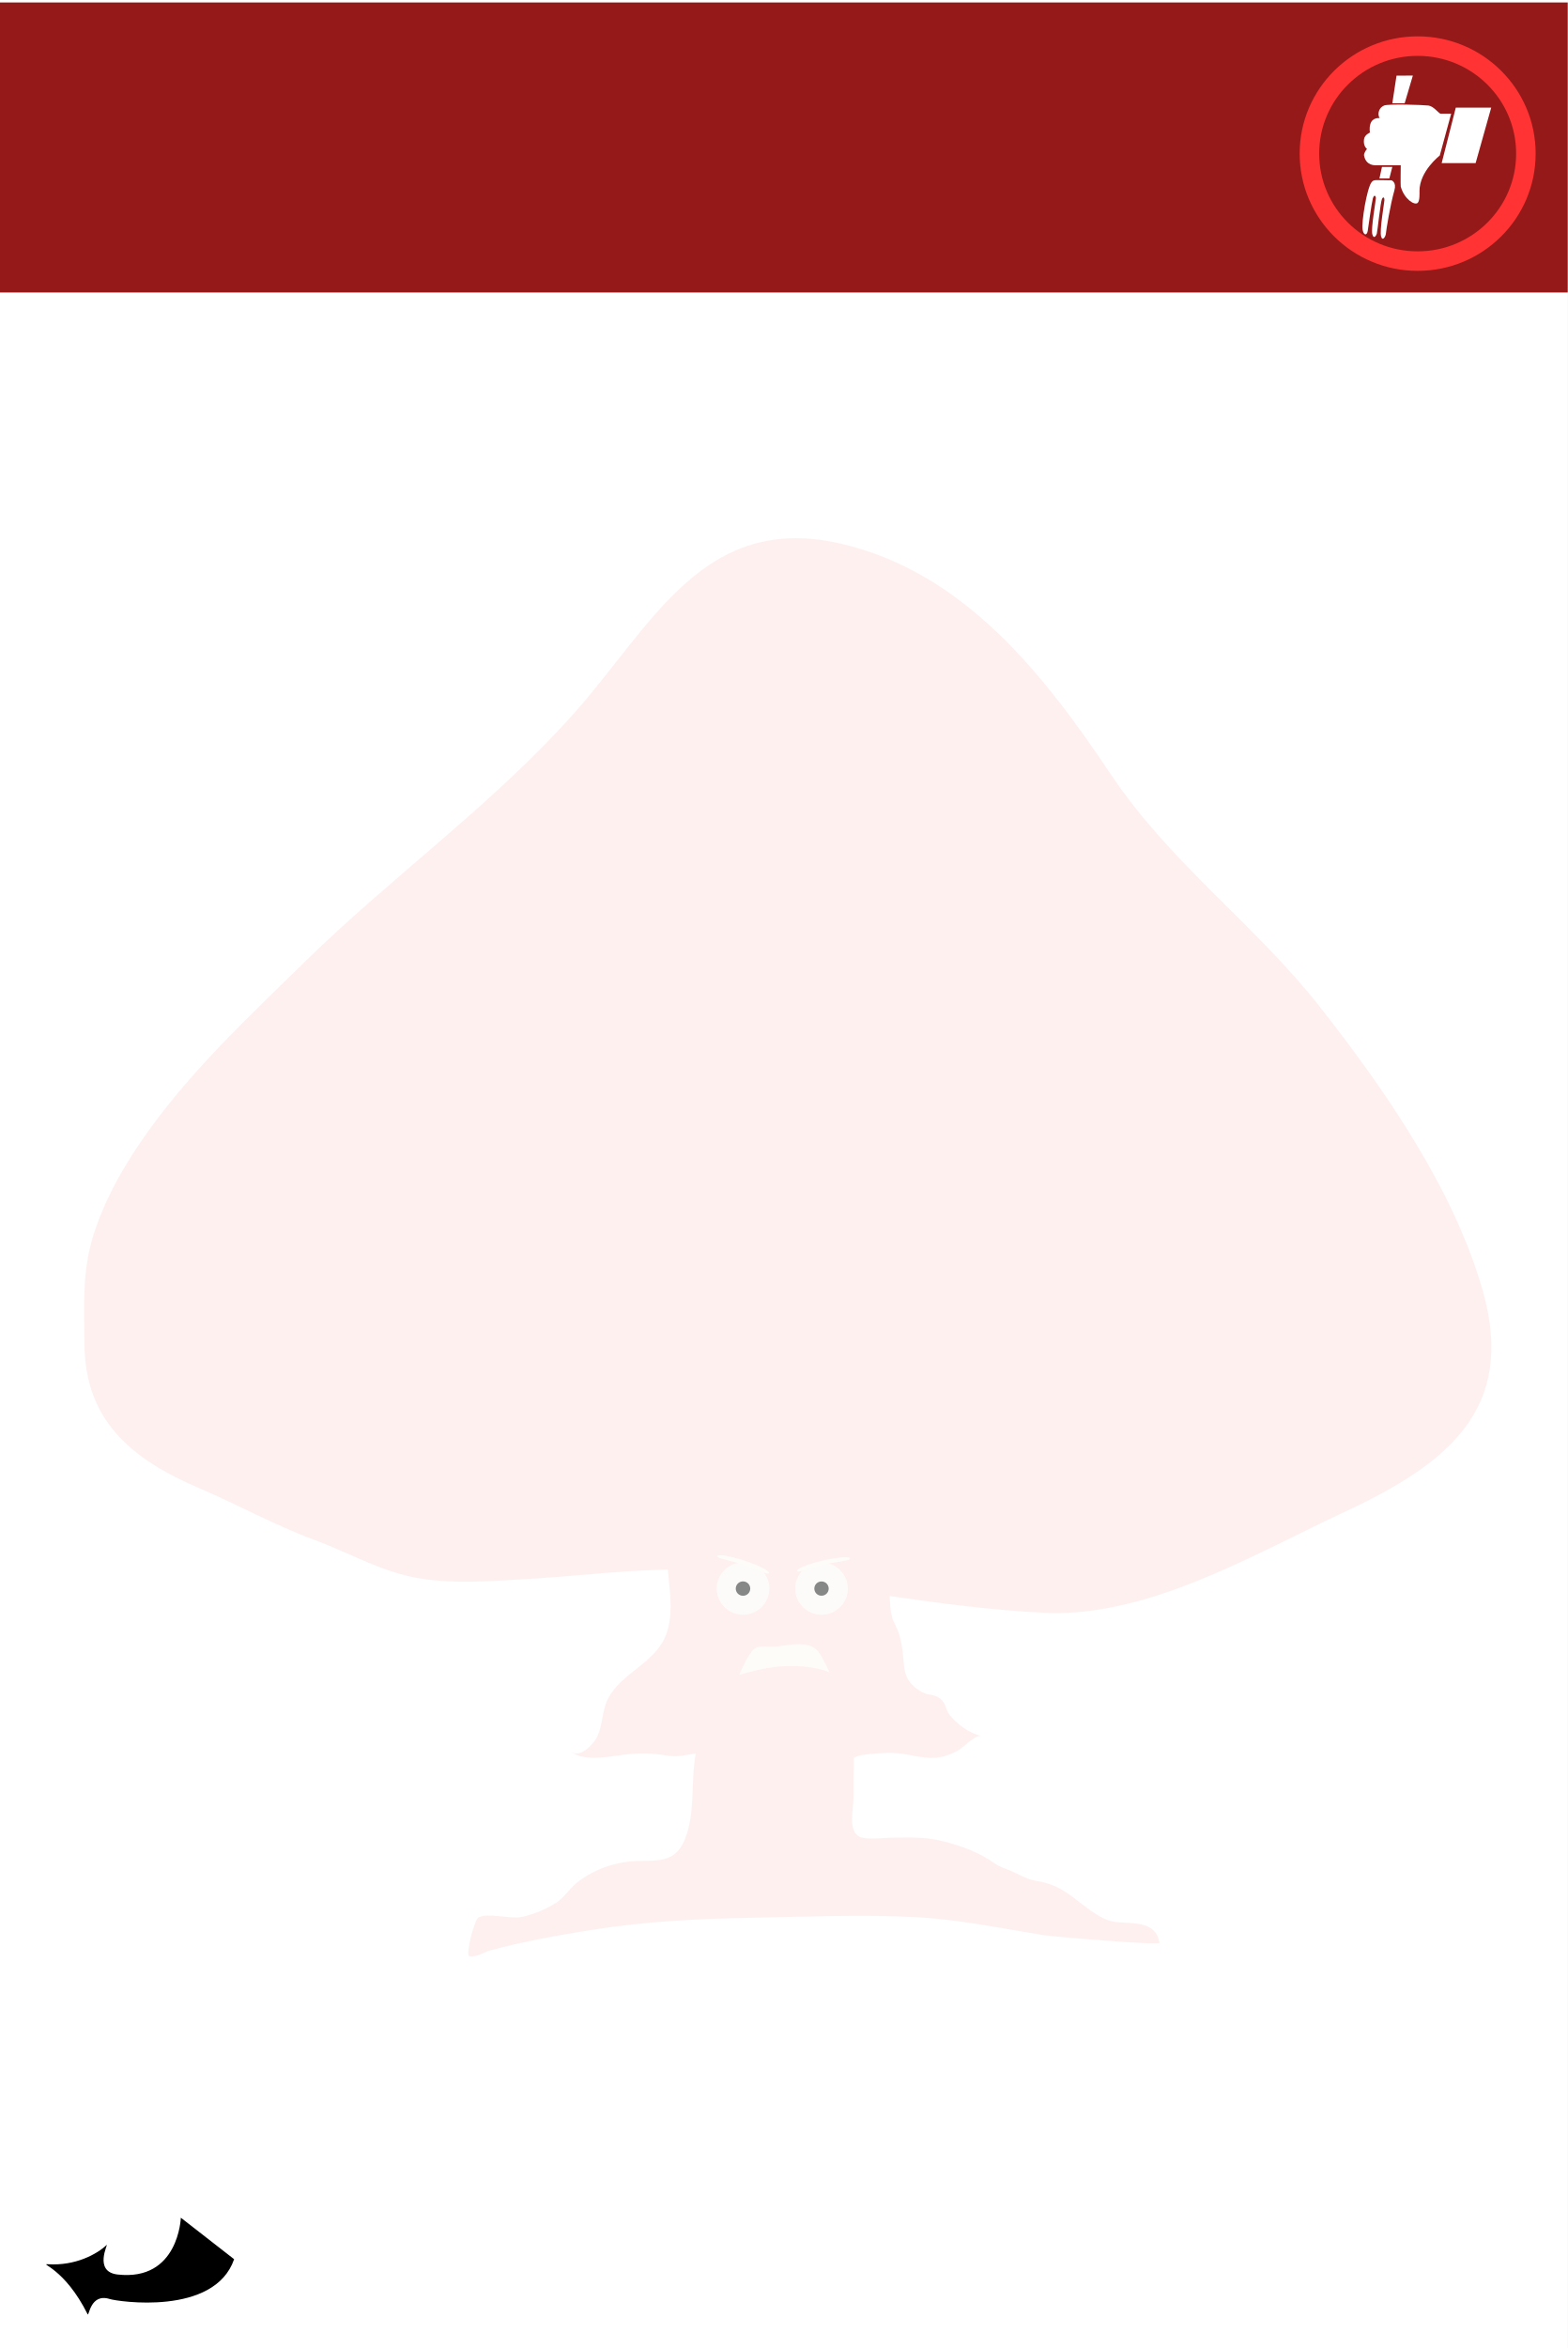
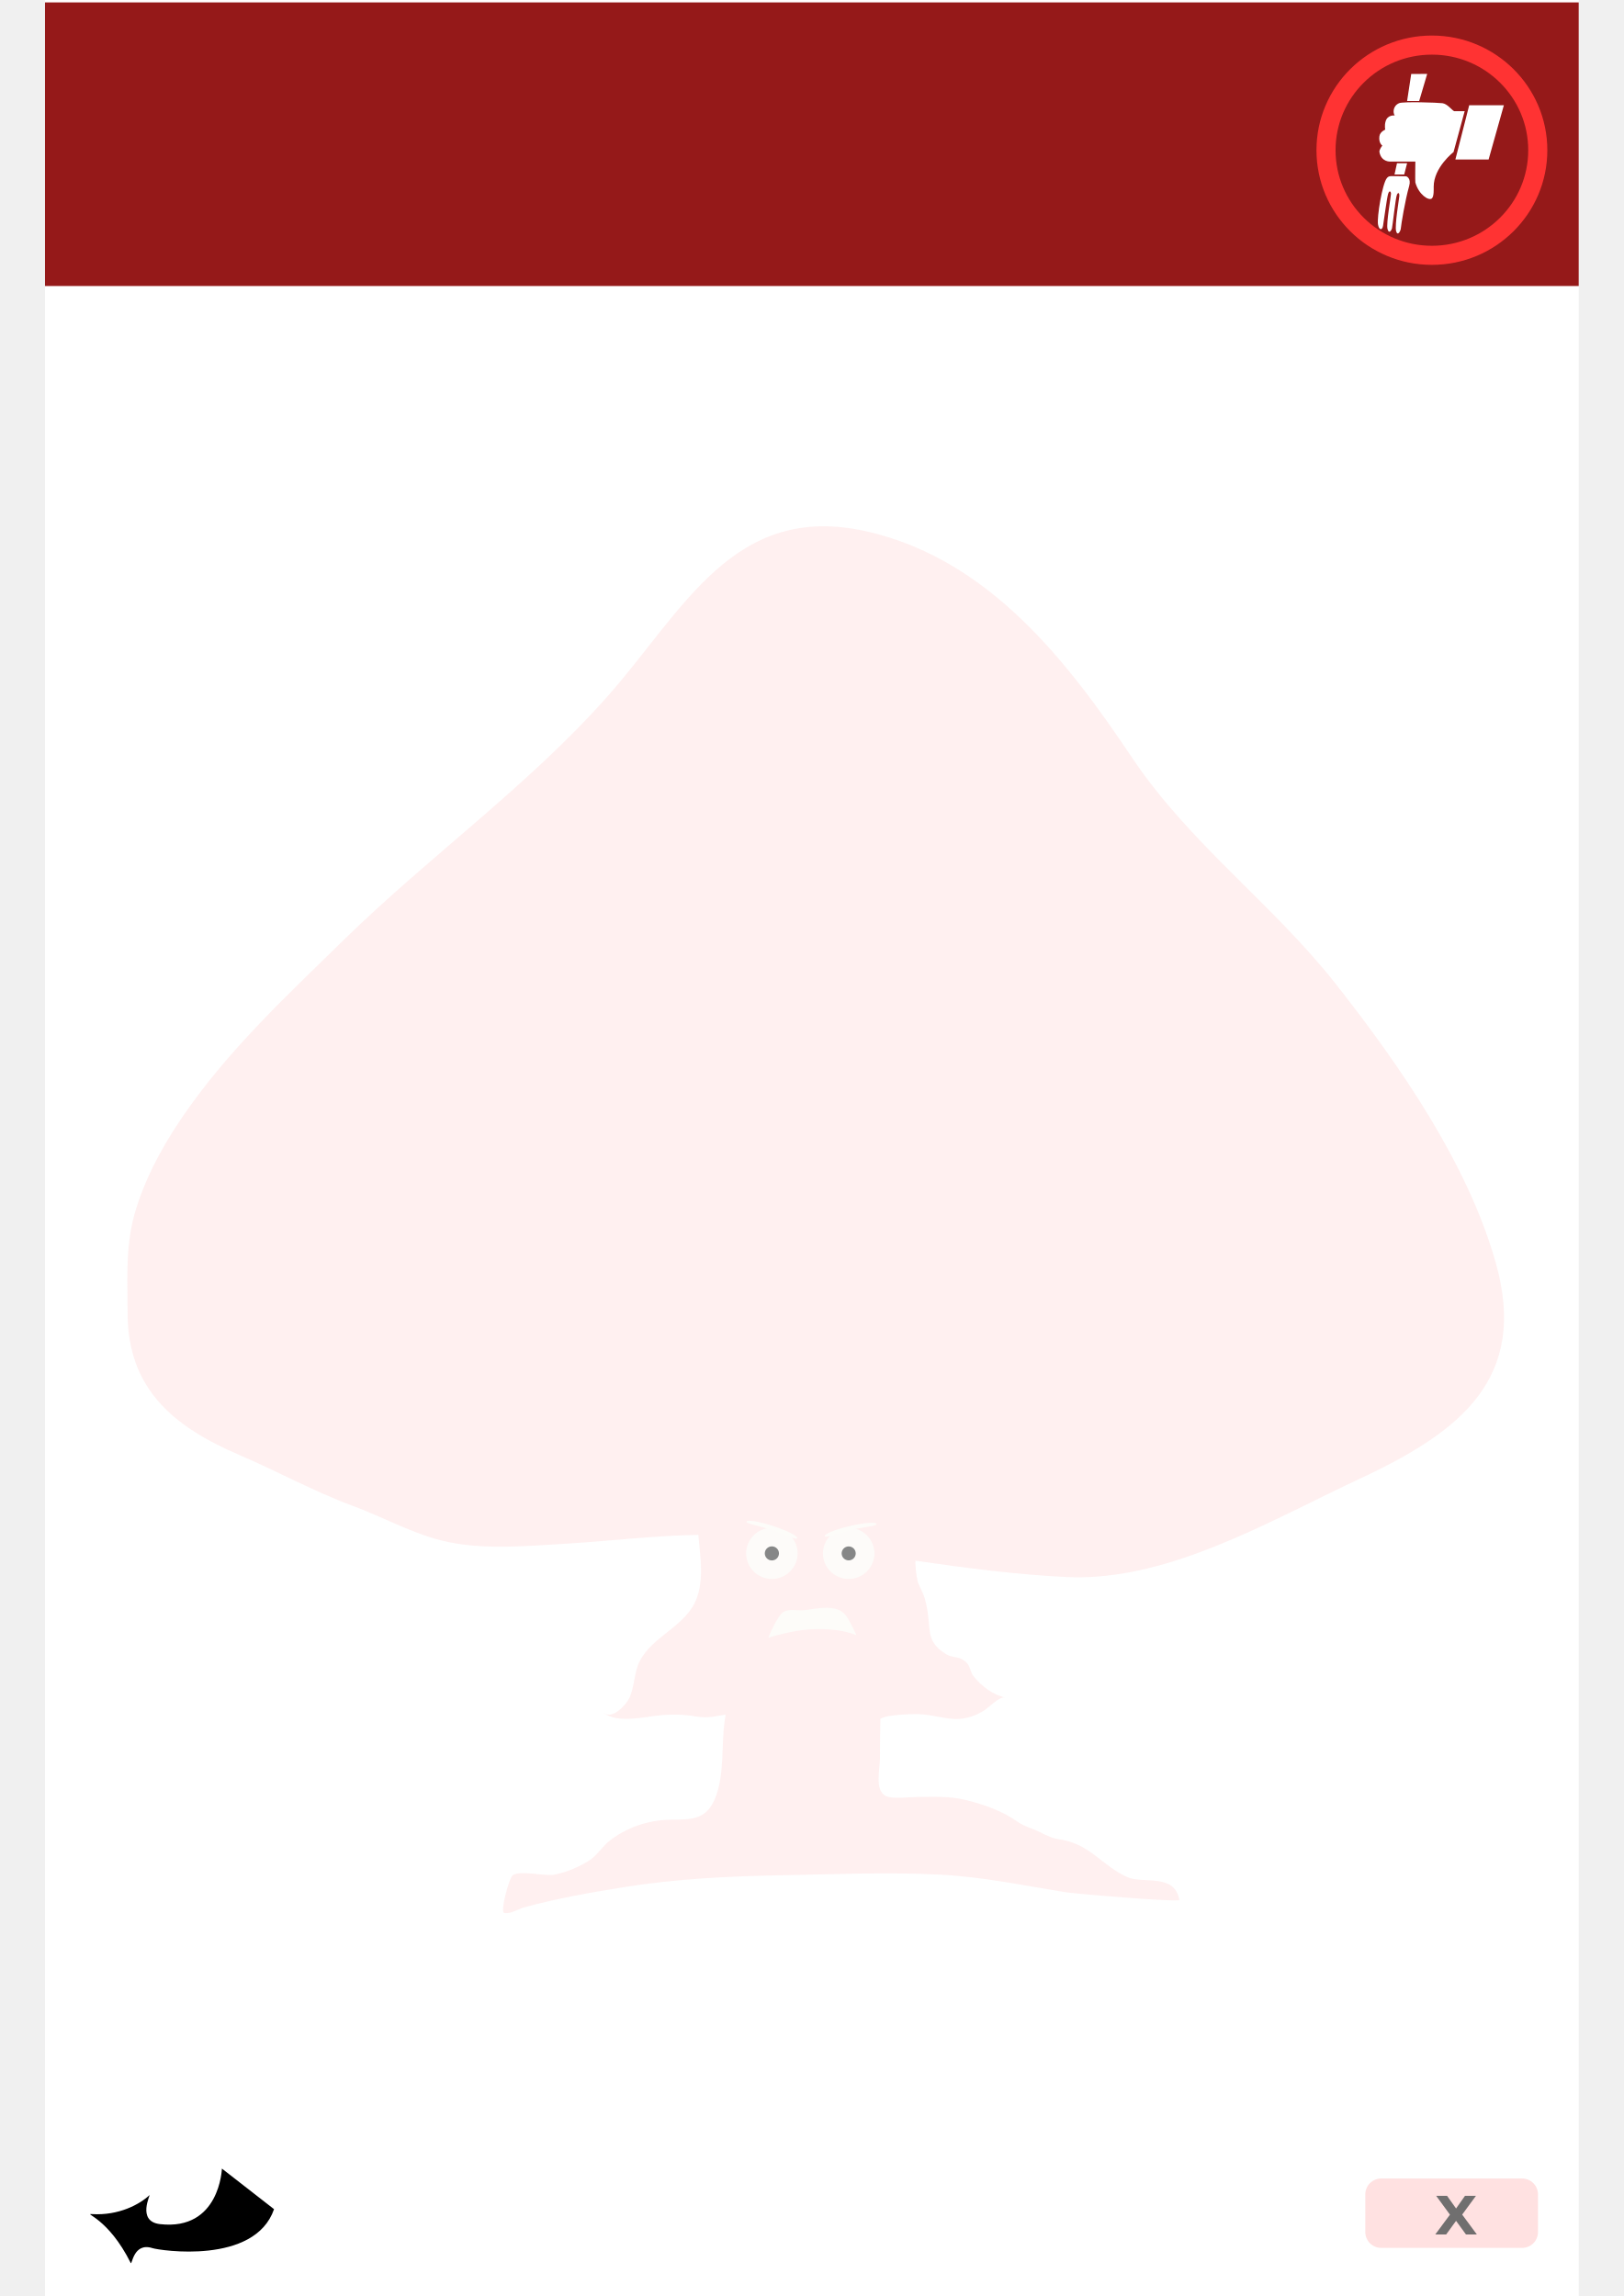
- <svg xmlns="http://www.w3.org/2000/svg" version="1.1" viewBox="0 0 562.287 841.89">
-   <rect x="0" fill="#FFFFFF" stroke="none" width="562.287" height="841.89" />
-   <rect x="0" y="0.883" opacity="0.9" fill="#890000" width="562.287" height="103.99" />
-   <g id="sing">
+ <svg xmlns="http://www.w3.org/2000/svg" version="1.1" id="Слой_1" x="0px" y="0px" width="595.281px" height="841.891px" viewBox="0 0 595.281 841.891" enable-background="new 0 0 595.281 841.891" xml:space="preserve">
+   <g id="Слой_1_1_">
+     <rect x="16.497" y="0" fill="#FFFFFF" width="562.286" height="841.891" />
+     <rect x="16.497" y="0.883" opacity="0.9" fill="#890000" enable-background="new    " width="562.286" height="103.99" />
+     <g id="sing">
+       <g>
+         <path fill="#FFFFFF" d="M532.886,55.771l4.084-15.002h-3.856c-0.906-0.451-2.496-2.703-4.312-2.93     c-1.815-0.226-14.422-0.654-15.885,0c-2.346,1.053-2.264,3.605-1.582,4.508c0,0-2.578-0.376-3.334,2.102     c-0.49,1.607-0.15,3.079-0.15,3.079s-1.901,0.767-2.135,2.403c-0.361,2.554,1.074,3.455,1.074,3.455s-1.227,1.472-1.062,2.385     c0.685,3.699,4.011,3.474,4.011,3.474h9.151c0,0-0.104,7.279,0,7.66c1.211,4.431,4.916,6.834,6.052,5.857     c0.823-0.708,0.672-3.55,0.672-4.28C525.615,61.347,532.886,55.771,532.886,55.771z" />
+         <polygon fill="#FFFFFF" points="533.566,58.492 545.744,58.492 551.341,38.59 538.634,38.59    " />
+         <polygon fill="#FFFFFF" points="512.162,59.844 515.867,59.844 514.808,63.975 511.253,63.975    " />
+         <path fill="#FFFFFF" d="M515.55,64.652c0-0.001,1.92,0.604,1.072,3.566c-1.512,5.295-2.967,14.318-3.063,15.584     c-0.063,0.854-1.159,2.948-1.715,0.975c-0.592-2.104,1.136-12.052,1.187-12.99c0.043-0.815-0.342-1.503-0.869-0.452     c-0.529,1.052-1.646,11.825-1.854,12.469c-0.209,0.641-1.098,2.178-1.627,0.149c-0.528-2.027,1.312-12.145,1.285-12.955     c-0.022-0.789-0.643-1.428-1.096,0.226s-1.584,10.117-1.816,11.527c-0.303,1.84-1.489,1.709-1.854-0.45     c-0.453-2.704,1.59-14.907,3.217-16.938C509.257,64.317,509.425,64.576,515.55,64.652z" />
+         <polygon fill="#FFFFFF" points="520.292,37.041 523.234,27.096 517.376,27.127 515.867,37.041    " />
+       </g>
+       <ellipse fill="none" stroke="#FF3333" stroke-width="7" stroke-miterlimit="10" cx="524.957" cy="55.076" rx="38.818" ry="38.544" />
+     </g>
+     <path id="arrowLeft" d="M100.47,810.054L81.355,795.17c0,0-0.75,22.851-22.678,20.368c-8.798-0.994-3.248-11.229-3.91-10.603   c-3.487,3.292-11.188,7.537-21.054,6.921c-3.213-0.201,5.896,1.288,14.212,17.928c0.503,1.01,0.925-7.707,7.962-5.447   C58.514,825.18,93.394,830.589,100.47,810.054z" />
+     <g id="picShroom" opacity="0.5">
+       <path fill="#FFE1E1" d="M402.265,578.098c-3.75,0.284-7.502,0.353-11.243,0.171c-35.871-1.721-76.015-9.73-112.531-14.333    c-24.114-3.041-48.281,0.807-72.365,2.198c-12.955,0.748-26.116,1.908-39.012-0.181c-13.679-2.21-24.92-9.038-37.733-13.764    c-14.268-5.261-27.676-12.705-41.592-18.663c-24.46-10.472-40.944-24.465-41.005-51.93c-0.029-13.565-0.944-25.649,3.263-38.879    c4.267-13.419,11.463-25.783,19.652-37.193c16.156-22.519,36.544-41.511,56.292-60.836c31.307-30.637,67.493-56.393,96.63-89.224    c27.785-31.311,46.228-71.822,95.337-60.568c44.826,10.272,73.703,48.042,97.061,82.903c21.267,31.736,51.509,53.511,74.854,83.19    c23.947,30.448,48.396,66.14,58.512,102.083c11.894,42.272-12.686,61.824-49.867,79.146    C469.267,555.849,435.777,575.565,402.265,578.098z" />
+       <path fill="#FFE1E1" d="M242.812,628.88c3.903-0.313,7.873-0.244,12.071,0.474c5.654,0.967,7.417-0.358,12.875-0.767    c5.922-0.446,8.211,3.653,13.111,5.078c3.157,0.918,9.322,0.847,12.628,0.319c2.621-0.417,3.417-2.667,6.493-2.285    c2.108,0.264,2.524,3.493,5.28,3.372c2.857-0.125,3.714-4.089,6.453-4.671c2.23-0.472,3.689,1.229,5.726,1.339    c2.785,0.15,5.377-1.947,8.098-2.435c2.926-0.521,6.348-0.702,9.326-0.781c9.859-0.264,15.477,4.857,25.592-1.106    c1.818-1.073,5.826-5.419,8.041-5.021c-4.246-0.765-8.717-4.139-11.531-7.691c-1.477-1.861-1.043-3.847-3.146-5.555    c-2.479-2.012-4.432-1.07-6.988-2.624c-5.996-3.645-5.938-7.329-6.383-12.275c-0.244-2.717-0.689-5.691-1.475-8.312    c-0.537-1.792-2.291-5.077-2.449-5.699c-1.467-5.701-0.867-12.389-0.633-18.422c0.2-5.204,2.084-12.848,0.125-17.684    c-2.732-6.74-13.925-14.682-21.185-14.815c-7.008-0.131-14.539,2.967-21.952,3.007c-13.242,0.072-31.073-0.956-35.944,14.534    c-3.972,12.639,2.958,26.827-1.479,39.064c-3.782,10.427-16.261,13.826-20.992,23.312c-2.036,4.081-1.778,9.104-3.732,13.363    c-1.027,2.242-6.146,8.179-9.461,5.418C226.329,632.221,236.99,629.344,242.812,628.88z" />
+       <path fill="#FFE1E1" d="M272.726,596.285c-0.324,2.136-0.723,4.25-1.204,6.351c-2.184,9.531-4.604,19.047-5.896,28.754    c-1.22,9.155,0.056,19.33-3.461,28.028c-3.152,7.788-8.453,7.761-16.089,7.819c-8.104,0.063-16.146,2.705-22.528,7.688    c-2.784,2.175-4.779,5.616-7.777,7.444c-3.791,2.313-8.265,4.24-12.654,5.033c-3.507,0.633-12.4-1.731-15.158,0.202    c-1.278,0.897-4.687,13.48-3.118,13.812c2.445,0.514,5.078-1.437,7.402-2.063c12.169-3.29,24.6-5.479,37.043-7.46    c18.965-3.014,38.177-3.932,57.356-4.281c19.403-0.354,38.881-1.228,58.276-0.208c15.313,0.807,30.344,3.943,45.439,6.395    c3.891,0.631,42.176,3.839,42,2.829c-1.724-9.9-13.312-5.721-19.134-8.365c-9.317-4.239-13.463-11.991-24.477-13.76    c-3.064-0.491-4.629-1.247-7.543-2.723c-2.789-1.411-5.646-2.013-8.191-3.817c-5.483-3.896-12.229-6.291-18.729-7.886    c-6.492-1.59-11.342-1.163-17.873-1.183c-2.808-0.008-9.438,0.896-11.729-0.366c-4.125-2.267-2.069-9.695-2.069-14.013    c0-19.113,0.901-38.208,1.137-57.318c0.07-6.026-0.357-12.049-0.412-18.073c-0.055-6.094,0.469-10.276,1.945-16.205    c1.34-5.395,3.442-6.944,1.285-12.66c-1.31-3.461-2.916-7.569-5.521-10.308c-6.506-6.845-15.951-0.822-23.768-3.237    c-4.657-1.438-7.273-5.688-12.748-4.707c-3.16,0.563-6.096,1.936-8.382,4.194c-3.695,3.65-8.666,9.026-10.169,14.125    c-1.417,4.811,1.08,9.114,2.739,13.531C273.782,567.322,274.869,582.097,272.726,596.285z" />
+       <ellipse fill="#FBF8F3" cx="282.983" cy="569.598" rx="9.441" ry="9.375" />
+       <ellipse fill="#0D0F0F" cx="282.984" cy="569.598" rx="2.597" ry="2.578" />
+       <ellipse fill="#FBF8F3" cx="311.142" cy="569.598" rx="9.441" ry="9.375" />
+       <ellipse fill="#0D0F0F" cx="311.142" cy="569.597" rx="2.578" ry="2.559" />
+       <path fill="#FCF9F4" d="M302.341,563.28c0.191,0.81,4.256-1.007,9.504-2.247c5.25-1.233,9.699-1.428,9.506-2.235    c-0.194-0.813-4.606-0.47-9.856,0.771S302.144,562.467,302.341,563.28z" />
+       <path fill="#FCF9F4" d="M292.26,564.037c-0.262,0.789-4.153-1.363-9.275-3.049c-5.124-1.677-9.541-2.245-9.278-3.037    c0.264-0.793,4.63-0.071,9.754,1.606C288.583,561.24,292.523,563.241,292.26,564.037z" />
+       <path fill="#FCF9F4" d="M310.503,592.9c-2.236-3.383-5.984-3.655-10.281-3.219c-2.224,0.224-3.75,0.62-5.986,0.754    c-2.11,0.126-4.918-0.525-6.835,0.517c-2.464,1.33-5.735,9.568-5.735,9.568s8.692-2.762,15.763-3.096    c11.313-0.538,16.6,2.243,16.6,2.243S311.955,595.104,310.503,592.9z" />
+     </g>
+   </g>
+   <g id="Слой_2">
    <g>
-       <path fill="#FFFFFF" d="M516.389,55.771l4.084-15.002h-3.857c-0.906-0.451-2.496-2.703-4.311-2.929             c-1.815-0.225-14.421-0.655-15.884,0c-2.345,1.052-2.264,3.606-1.583,4.507c0,0-2.577-0.376-3.334,2.102             c-0.49,1.607-0.15,3.079-0.15,3.079s-1.901,0.766-2.134,2.403c-0.362,2.554,1.074,3.455,1.074,3.455s-1.227,1.472-1.06,2.385             c0.683,3.699,4.01,3.473,4.01,3.473h9.152c0,0-0.104,7.28,0,7.661c1.21,4.43,4.916,6.834,6.051,5.857             c0.824-0.708,0.672-3.549,0.672-4.28C509.119,61.347,516.389,55.771,516.389,55.771z" />
-       <polygon fill="#FFFFFF" points="517.07,58.492 529.247,58.492 534.844,38.59 522.137,38.59        " />
-       <polygon fill="#FFFFFF" points="495.665,59.844 499.371,59.844 498.312,63.975 494.757,63.975         " />
-       <path fill="#FFFFFF" d="M499.054,64.652c0-0.001,1.919,0.604,1.072,3.566c-1.512,5.295-2.967,14.319-3.063,15.584             c-0.064,0.854-1.16,2.949-1.715,0.975c-0.592-2.103,1.136-12.052,1.186-12.991c0.043-0.816-0.341-1.503-0.869-0.452             c-0.53,1.051-1.645,11.825-1.854,12.468c-0.209,0.641-1.097,2.178-1.626,0.15c-0.529-2.027,1.311-12.144,1.285-12.955             c-0.023-0.789-0.643-1.427-1.097,0.225c-0.452,1.653-1.583,10.118-1.815,11.528c-0.303,1.84-1.491,1.709-1.853-0.45             c-0.454-2.705,1.588-14.908,3.216-16.937C492.76,64.317,492.928,64.576,499.054,64.652z" />
-       <polygon fill="#FFFFFF" points="503.796,37.041 506.737,27.096 500.88,27.127 499.371,37.041        " />
+       <path fill="#FFE1E1" d="M563.858,818.424c0,3.223-2.611,5.832-5.832,5.832h-51.654c-3.222,0-5.832-2.611-5.832-5.832v-13.782    c0-3.222,2.611-5.831,5.832-5.831h51.654c3.221,0,5.83,2.611,5.83,5.831v13.782H563.858z" />
+       <g>
+         <path fill="#706F6F" d="M537.45,819.329l-3.633-4.997l-3.631,4.997h-3.992l5.383-7.263l-5.048-6.902h3.993l3.295,4.636     l3.273-4.636h4.016l-5.047,6.877l5.383,7.288H537.45L537.45,819.329z" />
+       </g>
    </g>
-     <ellipse fill="none" stroke="#FF3333" stroke-width="7" stroke-miterlimit="10" cx="508.459" cy="55.076" rx="38.819" ry="38.544" />
-   </g>
-   <path class="arrow" id="arrowLeft" d="M83.973,810.054L64.858,795.17c0,0-0.75,22.851-22.678,20.37       c-8.798-0.996-3.248-11.229-3.91-10.603c-3.487,3.292-11.188,7.537-21.054,6.921c-3.213-0.201,5.896,1.288,14.212,17.928       c0.503,1.008,0.925-7.707,7.962-5.449C42.017,825.18,76.897,830.588,83.973,810.054z" />
-   <g id="picShroom" opacity="0.5">
-     <path fill="#FFE1E1" d="M385.768,578.098c-3.749,0.284-7.501,0.353-11.244,0.171c-35.871-1.721-76.014-9.73-112.531-14.333             c-24.114-3.041-48.281,0.807-72.365,2.198c-12.955,0.748-26.116,1.908-39.012-0.179c-13.679-2.21-24.92-9.039-37.733-13.764             c-14.268-5.261-27.676-12.705-41.592-18.663c-24.46-10.472-40.944-24.465-41.005-51.93             c-0.029-13.565-0.944-25.649,3.263-38.879c4.267-13.419,11.463-25.783,19.652-37.193             c16.156-22.518,36.544-41.511,56.292-60.836c31.307-30.637,67.493-56.392,96.63-89.224             c27.785-31.309,46.228-71.822,95.336-60.568c44.828,10.273,73.704,48.042,97.062,82.903             c21.266,31.737,51.507,53.511,74.853,83.191c23.948,30.449,48.397,66.139,58.511,102.084             c11.893,42.272-12.684,61.824-49.867,79.146C452.77,555.849,419.28,575.565,385.768,578.098z" />
-     <path fill="#FFE1E1" d="M226.315,628.879c3.903-0.311,7.873-0.244,12.071,0.474c5.654,0.967,7.417-0.358,12.875-0.767             c5.922-0.446,8.211,3.655,13.111,5.08c3.157,0.917,9.322,0.845,12.628,0.319c2.621-0.417,3.417-2.667,6.493-2.285             c2.109,0.262,2.525,3.493,5.282,3.372c2.857-0.125,3.712-4.089,6.452-4.671c2.231-0.472,3.69,1.229,5.725,1.339             c2.785,0.15,5.378-1.947,8.097-2.435c2.926-0.521,6.349-0.702,9.327-0.781c9.859-0.264,15.477,4.857,25.591-1.107             c1.819-1.074,5.826-5.418,8.042-5.02c-4.246-0.765-8.718-4.139-11.532-7.691c-1.476-1.863-1.042-3.847-3.146-5.555             c-2.478-2.012-4.432-1.07-6.989-2.624c-5.995-3.645-5.938-7.329-6.382-12.275c-0.244-2.717-0.689-5.693-1.475-8.312             c-0.537-1.792-2.29-5.077-2.448-5.699c-1.467-5.701-0.869-12.389-0.634-18.422c0.202-5.204,2.084-12.848,0.125-17.684             c-2.732-6.74-13.924-14.68-21.183-14.815c-7.009-0.131-14.54,2.967-21.952,3.007c-13.242,0.072-31.073-0.956-35.944,14.534             c-3.972,12.639,2.958,26.827-1.479,39.064c-3.782,10.427-16.261,13.827-20.992,23.312c-2.036,4.081-1.778,9.104-3.732,13.363             c-1.027,2.242-6.146,8.179-9.461,5.418C209.832,632.221,220.493,629.343,226.315,628.879z" />
-     <path fill="#FFE1E1" d="M256.229,596.286c-0.324,2.134-0.723,4.25-1.204,6.349c-2.184,9.532-4.604,19.047-5.896,28.754             c-1.22,9.155,0.056,19.33-3.461,28.028c-3.152,7.79-8.453,7.761-16.089,7.821c-8.104,0.063-16.146,2.705-22.528,7.687             c-2.784,2.175-4.779,5.616-7.777,7.446c-3.791,2.312-8.265,4.24-12.654,5.033c-3.507,0.633-12.4-1.733-15.158,0.202             c-1.278,0.897-4.687,13.48-3.118,13.81c2.445,0.514,5.078-1.435,7.402-2.063c12.169-3.29,24.6-5.48,37.043-7.46             c18.965-3.014,38.177-3.932,57.356-4.281c19.402-0.354,38.881-1.228,58.276-0.208c15.312,0.805,30.343,3.943,45.439,6.393             c3.891,0.631,42.177,3.839,42.001,2.829c-1.723-9.9-13.312-5.719-19.134-8.365c-9.317-4.239-13.463-11.991-24.477-13.76             c-3.064-0.491-4.628-1.247-7.542-2.721c-2.789-1.411-5.647-2.013-8.191-3.819c-5.485-3.896-12.229-6.291-18.731-7.884             c-6.493-1.59-11.342-1.164-17.872-1.183c-2.807-0.008-9.438,0.894-11.729-0.366c-4.125-2.267-2.07-9.696-2.07-14.013             c0-19.113,0.902-38.208,1.135-57.318c0.072-6.028-0.357-12.049-0.412-18.075c-0.054-6.092,0.47-10.276,1.946-16.205             c1.34-5.393,3.443-6.944,1.285-12.66c-1.308-3.461-2.916-7.569-5.519-10.306c-6.507-6.845-15.952-0.824-23.768-3.239             c-4.657-1.438-7.273-5.688-12.748-4.707c-3.16,0.565-6.096,1.936-8.382,4.196c-3.695,3.65-8.666,9.026-10.169,14.125             c-1.417,4.809,1.08,9.114,2.739,13.531C257.285,567.322,258.372,582.097,256.229,596.286z" />
-     <ellipse fill="#FBF8F3" cx="266.487" cy="569.598" rx="9.441" ry="9.375" />
-     <ellipse fill="#0D0F0F" cx="266.488" cy="569.598" rx="2.597" ry="2.578" />
-     <ellipse fill="#FBF8F3" cx="294.645" cy="569.598" rx="9.441" ry="9.375" />
-     <ellipse fill="#0D0F0F" cx="294.645" cy="569.598" rx="2.578" ry="2.559" />
-     <path fill="#FCF9F4" d="M285.845,563.28c0.192,0.808,4.255-1.007,9.503-2.247c5.251-1.235,9.7-1.428,9.506-2.237         c-0.194-0.813-4.607-0.468-9.857,0.771C289.748,560.806,285.648,562.466,285.845,563.28z" />
-     <path fill="#FCF9F4" d="M275.763,564.038c-0.262,0.789-4.153-1.365-9.275-3.049c-5.124-1.677-9.541-2.245-9.278-3.037         c0.264-0.793,4.63-0.073,9.754,1.606C272.086,561.24,276.027,563.242,275.763,564.038z" />
-     <path fill="#FCF9F4" d="M294.006,592.9c-2.235-3.383-5.984-3.655-10.28-3.219c-2.225,0.224-3.752,0.62-5.987,0.754         c-2.11,0.126-4.918-0.525-6.835,0.517c-2.464,1.33-5.735,9.568-5.735,9.568s8.692-2.762,15.763-3.096         c11.314-0.538,16.6,2.243,16.6,2.243S295.458,595.104,294.006,592.9z" />
  </g>
</svg>
